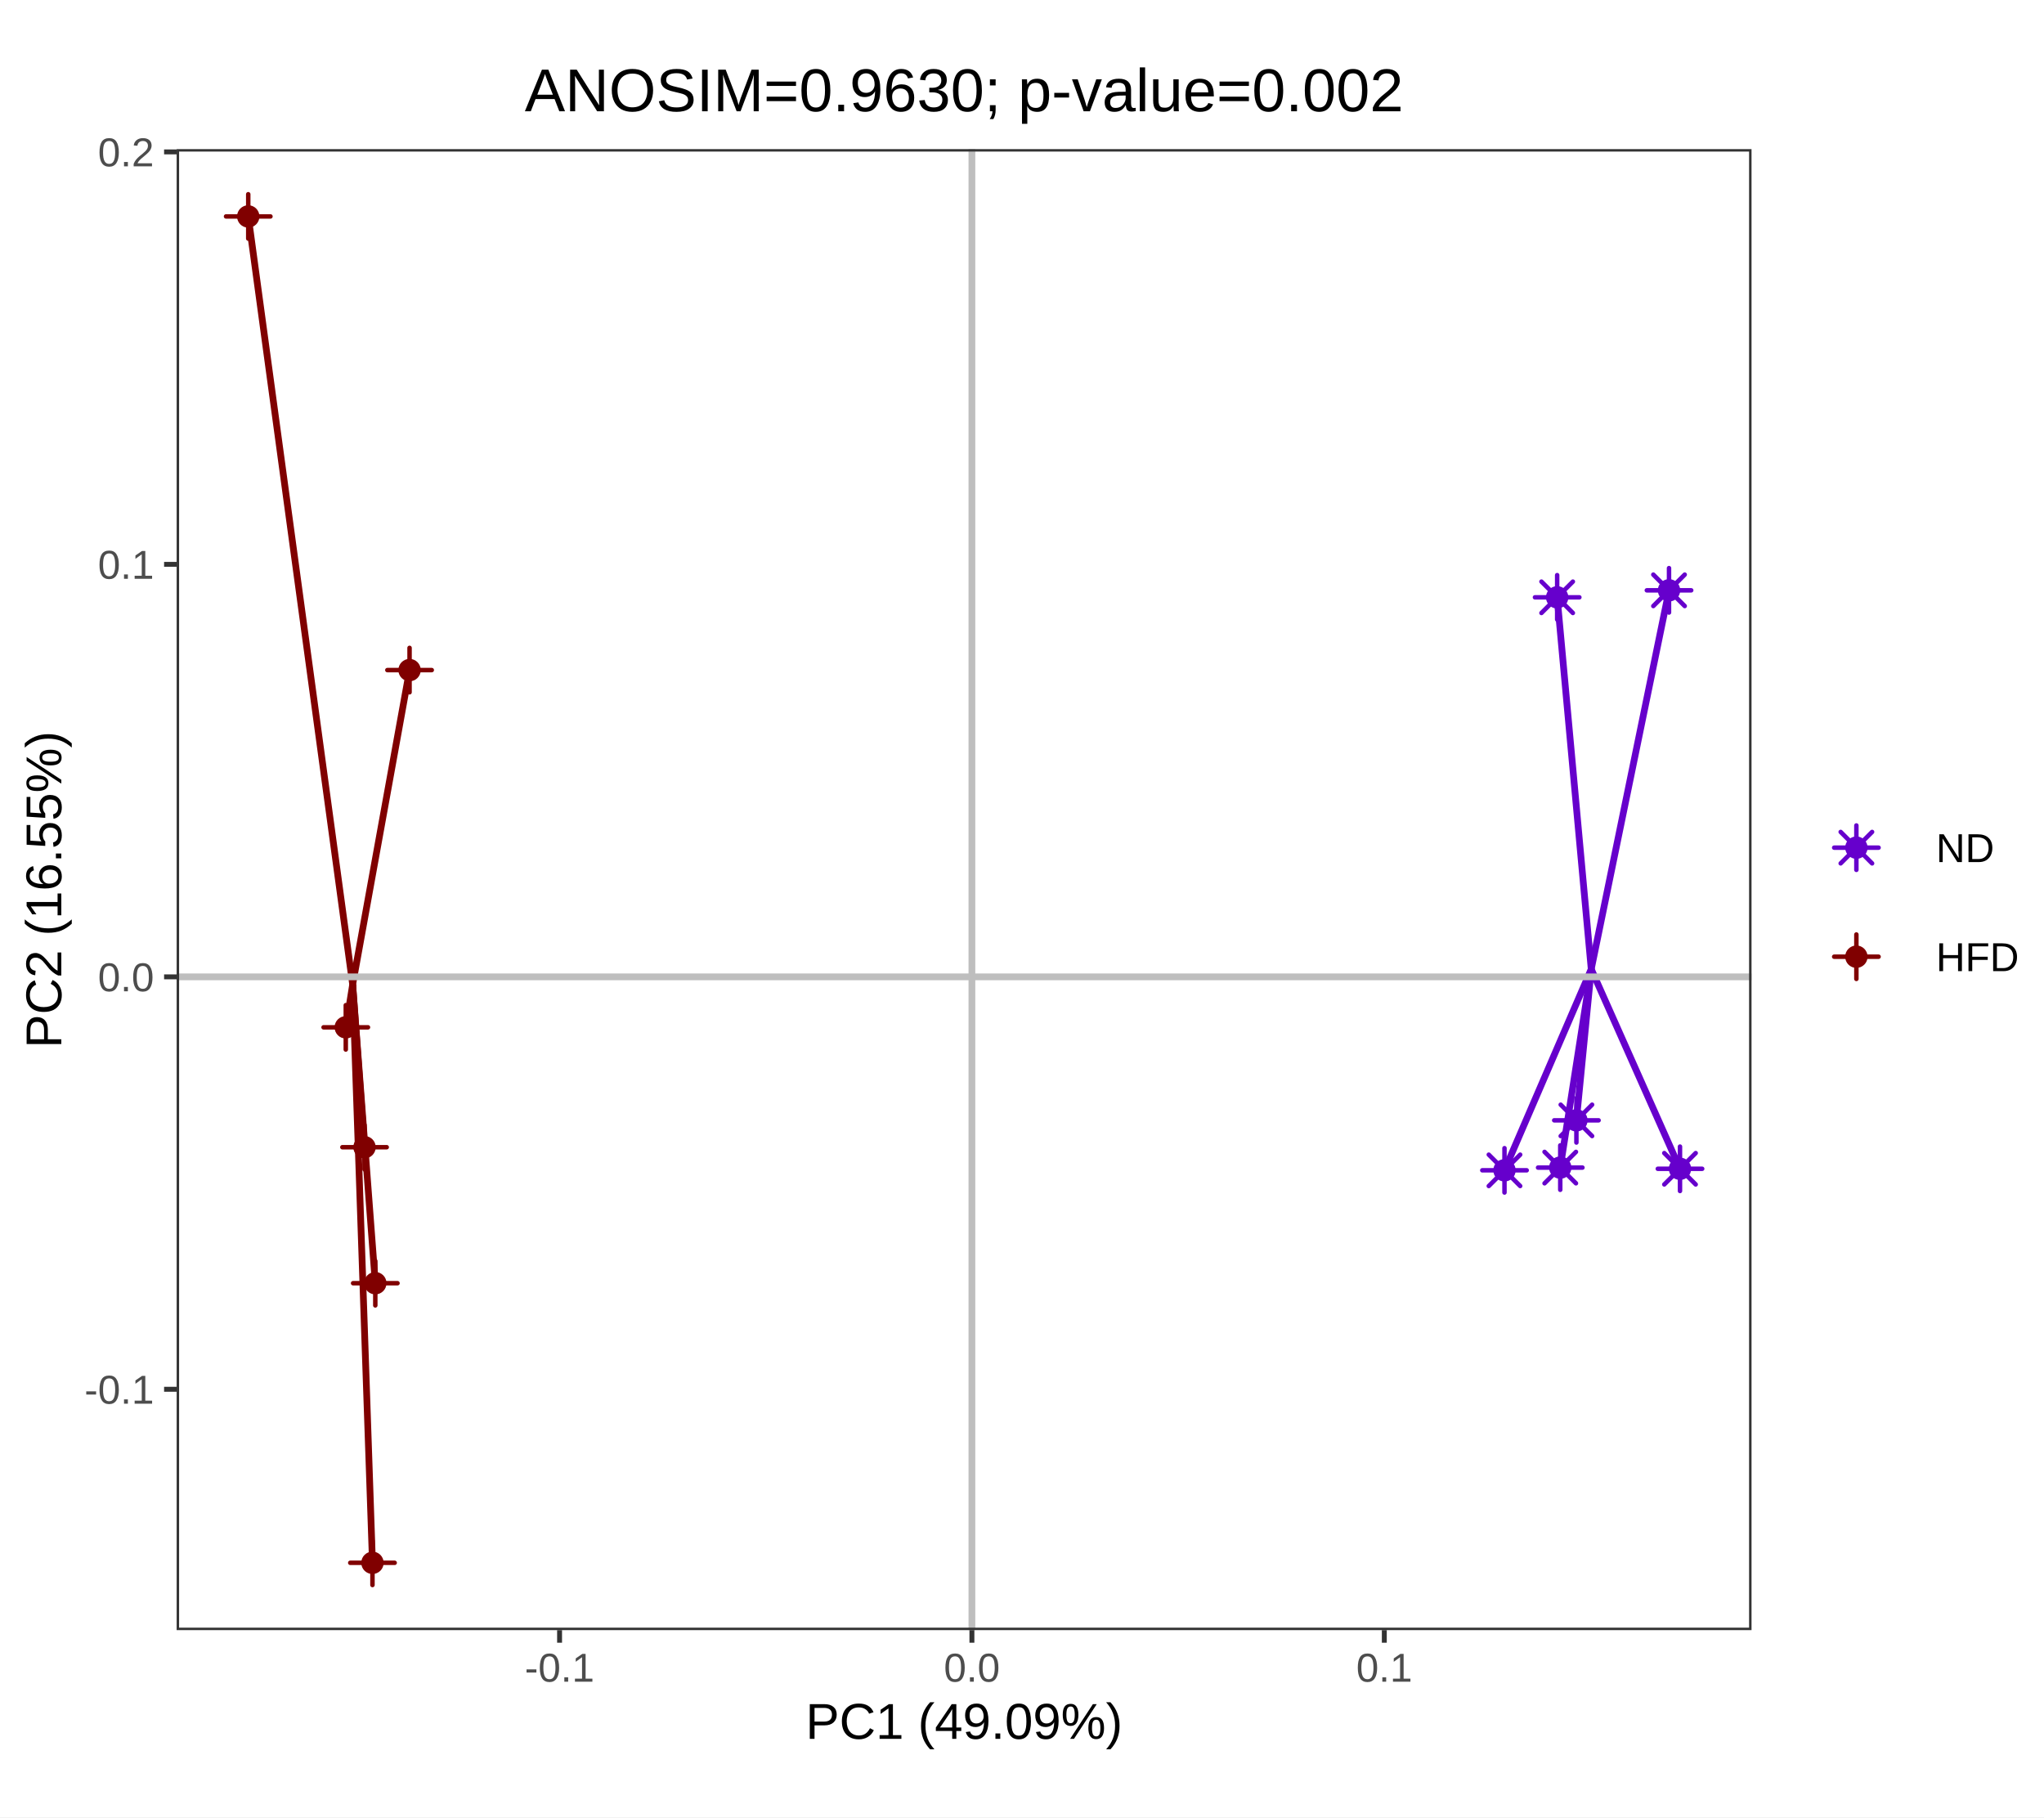
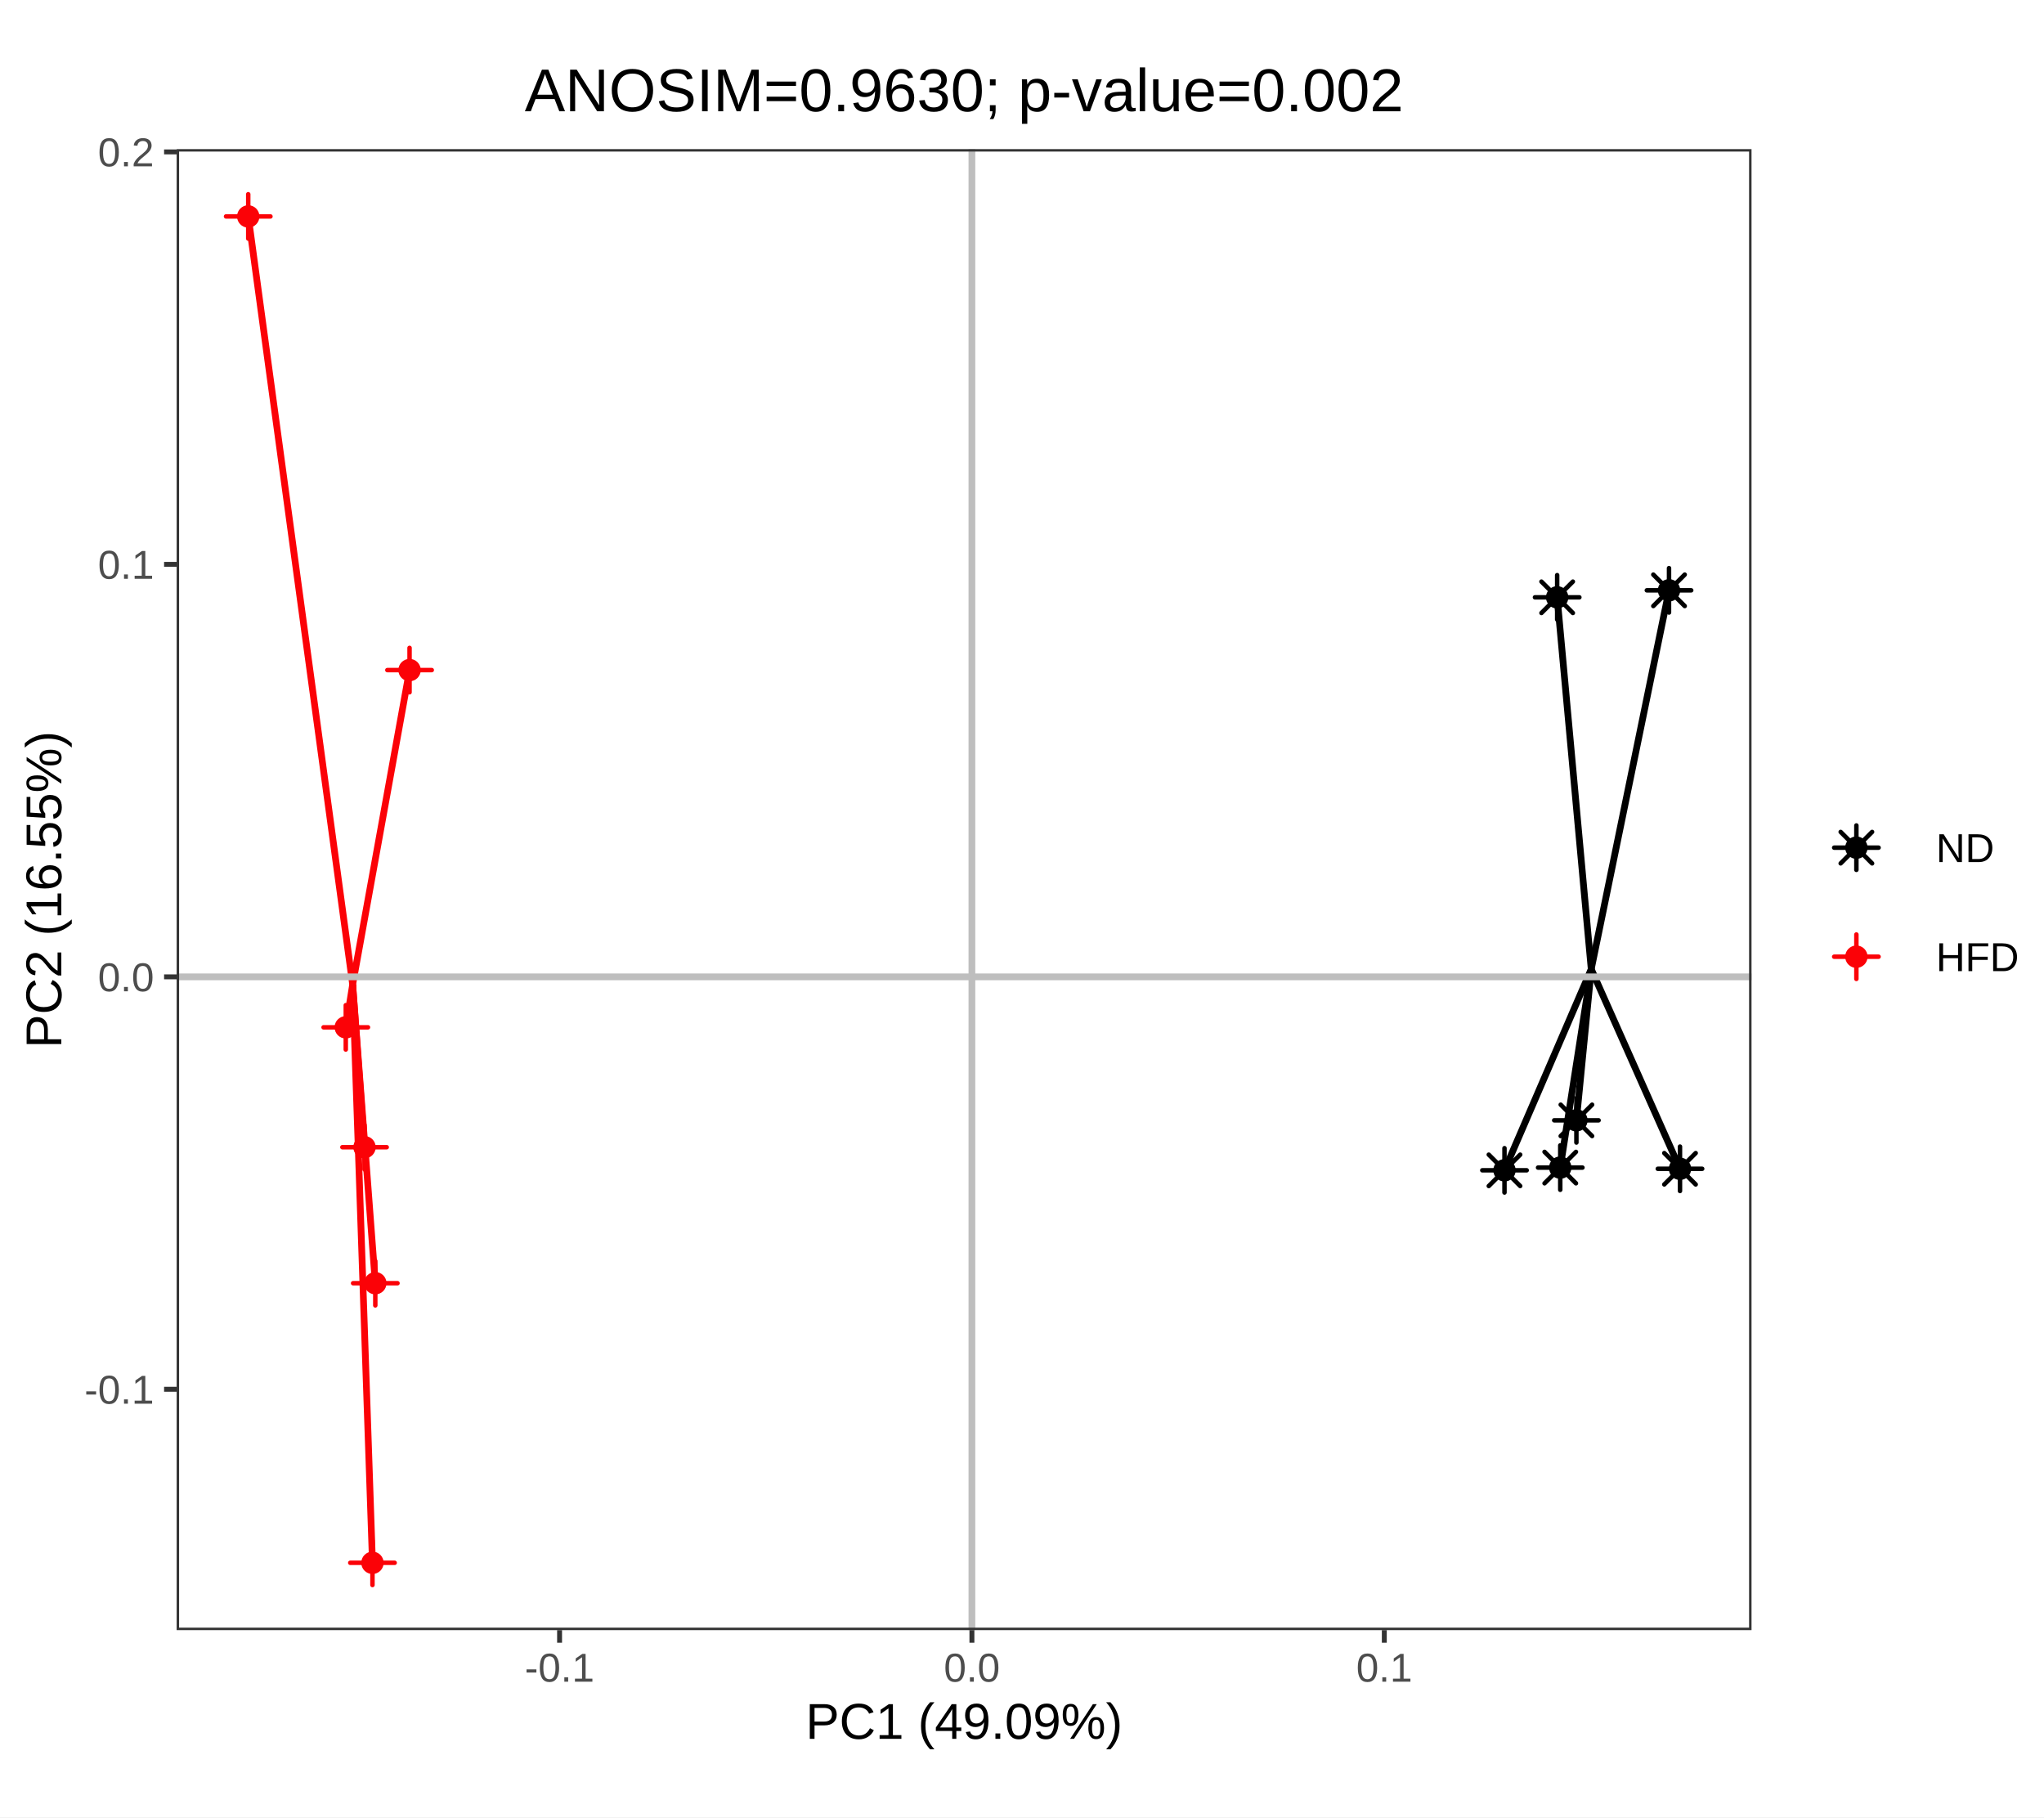
<svg xmlns="http://www.w3.org/2000/svg" class="svglite" width="324.00pt" height="288.00pt" viewBox="0 0 324.00 288.00">
  <defs>
    <style type="text/css">
    .svglite line, .svglite polyline, .svglite polygon, .svglite path, .svglite rect, .svglite circle {
      fill: none;
      stroke: #000000;
      stroke-linecap: round;
      stroke-linejoin: round;
      stroke-miterlimit: 10.00;
    }
    .svglite text {
      white-space: pre;
    }
  </style>
  </defs>
  <rect width="100%" height="100%" style="stroke: none; fill: #FFFFFF;" />
  <defs>
    <clipPath id="cpMC4wMHwzMjQuMDB8MC4wMHwyODguMDA=">
      <rect x="0.00" y="0.00" width="324.00" height="288.00" />
    </clipPath>
  </defs>
  <g clip-path="url(#cpMC4wMHwzMjQuMDB8MC4wMHwyODguMDA=)">
</g>
  <defs>
    <clipPath id="cpMC4wMHwzMjQuMDB8Ni43N3wyODEuMjM=">
      <rect x="0" y="6.77" width="324.00" height="274.46" />
    </clipPath>
  </defs>
  <g clip-path="url(#cpMC4wMHwzMjQuMDB8Ni43N3wyODEuMjM=)">
    <rect x="0" y="6.77" width="324.00" height="274.46" style="stroke-width: 0.78; stroke: #FFFFFF; fill: #FFFFFF;" />
  </g>
  <g clip-path="url(#cpMC4wMHwzMjQuMDB8MC4wMHwyODguMDA=)">
</g>
  <defs>
    <clipPath id="cpMjguMDB8Mjc3LjY1fDIzLjYzfDI1OC4zMw==">
      <rect x="28.00" y="23.63" width="249.64" height="234.70" />
    </clipPath>
  </defs>
  <g clip-path="url(#cpMjguMDB8Mjc3LjY1fDIzLjYzfDI1OC4zMw==)">
    <rect x="28.00" y="23.63" width="249.64" height="234.70" style="stroke-width: 0.78; stroke: none; fill: #FFFFFF;" />
-     <circle cx="246.83" cy="94.66" r="1.42" style="stroke-width: 0.71; stroke: #6600CC; fill: #6600CC;" />
-     <circle cx="64.92" cy="106.19" r="1.42" style="stroke-width: 0.71; stroke: #800000; fill: #800000;" />
-     <circle cx="59.04" cy="247.66" r="1.42" style="stroke-width: 0.71; stroke: #800000; fill: #800000;" />
-     <circle cx="247.32" cy="185.03" r="1.42" style="stroke-width: 0.71; stroke: #6600CC; fill: #6600CC;" />
-     <circle cx="249.88" cy="177.54" r="1.42" style="stroke-width: 0.71; stroke: #6600CC; fill: #6600CC;" />
-     <circle cx="238.48" cy="185.46" r="1.42" style="stroke-width: 0.71; stroke: #6600CC; fill: #6600CC;" />
-     <circle cx="54.81" cy="162.80" r="1.42" style="stroke-width: 0.71; stroke: #800000; fill: #800000;" />
-     <circle cx="266.30" cy="185.22" r="1.42" style="stroke-width: 0.71; stroke: #6600CC; fill: #6600CC;" />
-     <circle cx="264.56" cy="93.55" r="1.42" style="stroke-width: 0.71; stroke: #6600CC; fill: #6600CC;" />
-     <circle cx="39.35" cy="34.30" r="1.42" style="stroke-width: 0.71; stroke: #800000; fill: #800000;" />
-     <circle cx="59.49" cy="203.35" r="1.42" style="stroke-width: 0.71; stroke: #800000; fill: #800000;" />
-     <circle cx="57.78" cy="181.80" r="1.42" style="stroke-width: 0.71; stroke: #800000; fill: #800000;" />
-     <line x1="252.23" y1="153.58" x2="246.83" y2="94.66" style="stroke-width: 1.07; stroke: #6600CC; stroke-linecap: butt;" />
-     <line x1="252.23" y1="153.58" x2="247.32" y2="185.03" style="stroke-width: 1.07; stroke: #6600CC; stroke-linecap: butt;" />
-     <line x1="252.23" y1="153.58" x2="249.88" y2="177.54" style="stroke-width: 1.07; stroke: #6600CC; stroke-linecap: butt;" />
-     <line x1="252.23" y1="153.58" x2="238.48" y2="185.46" style="stroke-width: 1.07; stroke: #6600CC; stroke-linecap: butt;" />
-     <line x1="252.23" y1="153.58" x2="266.30" y2="185.22" style="stroke-width: 1.07; stroke: #6600CC; stroke-linecap: butt;" />
-     <line x1="252.23" y1="153.58" x2="264.56" y2="93.55" style="stroke-width: 1.07; stroke: #6600CC; stroke-linecap: butt;" />
-     <line x1="55.90" y1="156.02" x2="64.92" y2="106.19" style="stroke-width: 1.07; stroke: #800000; stroke-linecap: butt;" />
-     <line x1="55.90" y1="156.02" x2="59.04" y2="247.66" style="stroke-width: 1.07; stroke: #800000; stroke-linecap: butt;" />
-     <line x1="55.90" y1="156.02" x2="54.81" y2="162.80" style="stroke-width: 1.07; stroke: #800000; stroke-linecap: butt;" />
-     <line x1="55.90" y1="156.02" x2="39.35" y2="34.30" style="stroke-width: 1.07; stroke: #800000; stroke-linecap: butt;" />
-     <line x1="55.90" y1="156.02" x2="59.49" y2="203.35" style="stroke-width: 1.07; stroke: #800000; stroke-linecap: butt;" />
-     <line x1="55.90" y1="156.02" x2="57.78" y2="181.80" style="stroke-width: 1.07; stroke: #800000; stroke-linecap: butt;" />
-     <line x1="244.34" y1="97.14" x2="249.32" y2="92.17" style="stroke-width: 0.71; stroke: #6600CC;" />
-     <line x1="244.34" y1="92.17" x2="249.32" y2="97.14" style="stroke-width: 0.71; stroke: #6600CC;" />
-     <line x1="243.31" y1="94.66" x2="250.35" y2="94.66" style="stroke-width: 0.71; stroke: #6600CC;" />
-     <line x1="246.83" y1="98.18" x2="246.83" y2="91.14" style="stroke-width: 0.71; stroke: #6600CC;" />
-     <line x1="61.40" y1="106.19" x2="68.44" y2="106.19" style="stroke-width: 0.71; stroke: #800000;" />
-     <line x1="64.92" y1="109.71" x2="64.92" y2="102.67" style="stroke-width: 0.71; stroke: #800000;" />
-     <line x1="55.52" y1="247.66" x2="62.56" y2="247.66" style="stroke-width: 0.71; stroke: #800000;" />
-     <line x1="59.04" y1="251.18" x2="59.04" y2="244.14" style="stroke-width: 0.71; stroke: #800000;" />
-     <line x1="244.83" y1="187.52" x2="249.81" y2="182.54" style="stroke-width: 0.71; stroke: #6600CC;" />
-     <line x1="244.83" y1="182.54" x2="249.81" y2="187.52" style="stroke-width: 0.71; stroke: #6600CC;" />
-     <line x1="243.80" y1="185.03" x2="250.84" y2="185.03" style="stroke-width: 0.71; stroke: #6600CC;" />
-     <line x1="247.32" y1="188.55" x2="247.32" y2="181.51" style="stroke-width: 0.71; stroke: #6600CC;" />
-     <line x1="247.39" y1="180.03" x2="252.37" y2="175.06" style="stroke-width: 0.71; stroke: #6600CC;" />
-     <line x1="247.39" y1="175.06" x2="252.37" y2="180.03" style="stroke-width: 0.71; stroke: #6600CC;" />
-     <line x1="246.36" y1="177.54" x2="253.40" y2="177.54" style="stroke-width: 0.71; stroke: #6600CC;" />
-     <line x1="249.88" y1="181.06" x2="249.88" y2="174.02" style="stroke-width: 0.71; stroke: #6600CC;" />
-     <line x1="235.99" y1="187.95" x2="240.97" y2="182.98" style="stroke-width: 0.71; stroke: #6600CC;" />
-     <line x1="235.99" y1="182.98" x2="240.97" y2="187.95" style="stroke-width: 0.71; stroke: #6600CC;" />
-     <line x1="234.96" y1="185.46" x2="242.00" y2="185.46" style="stroke-width: 0.71; stroke: #6600CC;" />
-     <line x1="238.48" y1="188.98" x2="238.48" y2="181.95" style="stroke-width: 0.71; stroke: #6600CC;" />
-     <line x1="51.29" y1="162.80" x2="58.33" y2="162.80" style="stroke-width: 0.71; stroke: #800000;" />
-     <line x1="54.81" y1="166.32" x2="54.81" y2="159.29" style="stroke-width: 0.71; stroke: #800000;" />
-     <line x1="263.81" y1="187.70" x2="268.79" y2="182.73" style="stroke-width: 0.71; stroke: #6600CC;" />
-     <line x1="263.81" y1="182.73" x2="268.79" y2="187.70" style="stroke-width: 0.71; stroke: #6600CC;" />
-     <line x1="262.78" y1="185.22" x2="269.82" y2="185.22" style="stroke-width: 0.71; stroke: #6600CC;" />
-     <line x1="266.30" y1="188.74" x2="266.30" y2="181.70" style="stroke-width: 0.71; stroke: #6600CC;" />
-     <line x1="262.07" y1="96.04" x2="267.05" y2="91.06" style="stroke-width: 0.71; stroke: #6600CC;" />
-     <line x1="262.07" y1="91.06" x2="267.05" y2="96.04" style="stroke-width: 0.71; stroke: #6600CC;" />
-     <line x1="261.04" y1="93.55" x2="268.08" y2="93.55" style="stroke-width: 0.71; stroke: #6600CC;" />
-     <line x1="264.56" y1="97.07" x2="264.56" y2="90.03" style="stroke-width: 0.71; stroke: #6600CC;" />
-     <line x1="35.83" y1="34.30" x2="42.87" y2="34.30" style="stroke-width: 0.71; stroke: #800000;" />
-     <line x1="39.35" y1="37.81" x2="39.35" y2="30.78" style="stroke-width: 0.71; stroke: #800000;" />
-     <line x1="55.97" y1="203.35" x2="63.01" y2="203.35" style="stroke-width: 0.71; stroke: #800000;" />
-     <line x1="59.49" y1="206.87" x2="59.49" y2="199.83" style="stroke-width: 0.71; stroke: #800000;" />
-     <line x1="54.27" y1="181.80" x2="61.30" y2="181.80" style="stroke-width: 0.71; stroke: #800000;" />
-     <line x1="57.78" y1="185.32" x2="57.78" y2="178.28" style="stroke-width: 0.71; stroke: #800000;" />
+     <circle cx="246.83" cy="94.66" r="1.42" style="stroke-width: 0.71; fill: #000000;" />
+     <circle cx="64.92" cy="106.19" r="1.42" style="stroke-width: 0.71; stroke: #FB0207; fill: #FB0207;" />
+     <circle cx="59.04" cy="247.66" r="1.42" style="stroke-width: 0.71; stroke: #FB0207; fill: #FB0207;" />
+     <circle cx="247.32" cy="185.03" r="1.42" style="stroke-width: 0.71; fill: #000000;" />
+     <circle cx="249.88" cy="177.54" r="1.42" style="stroke-width: 0.71; fill: #000000;" />
+     <circle cx="238.48" cy="185.46" r="1.42" style="stroke-width: 0.71; fill: #000000;" />
+     <circle cx="54.81" cy="162.80" r="1.42" style="stroke-width: 0.71; stroke: #FB0207; fill: #FB0207;" />
+     <circle cx="266.30" cy="185.22" r="1.42" style="stroke-width: 0.71; fill: #000000;" />
+     <circle cx="264.56" cy="93.55" r="1.42" style="stroke-width: 0.71; fill: #000000;" />
+     <circle cx="39.35" cy="34.30" r="1.42" style="stroke-width: 0.71; stroke: #FB0207; fill: #FB0207;" />
+     <circle cx="59.49" cy="203.35" r="1.42" style="stroke-width: 0.71; stroke: #FB0207; fill: #FB0207;" />
+     <circle cx="57.78" cy="181.80" r="1.42" style="stroke-width: 0.71; stroke: #FB0207; fill: #FB0207;" />
+     <line x1="252.23" y1="153.58" x2="246.83" y2="94.66" style="stroke-width: 1.07; stroke-linecap: butt;" />
+     <line x1="252.23" y1="153.58" x2="247.32" y2="185.03" style="stroke-width: 1.07; stroke-linecap: butt;" />
+     <line x1="252.23" y1="153.58" x2="249.88" y2="177.54" style="stroke-width: 1.07; stroke-linecap: butt;" />
+     <line x1="252.23" y1="153.58" x2="238.48" y2="185.46" style="stroke-width: 1.07; stroke-linecap: butt;" />
+     <line x1="252.23" y1="153.58" x2="266.30" y2="185.22" style="stroke-width: 1.07; stroke-linecap: butt;" />
+     <line x1="252.23" y1="153.58" x2="264.56" y2="93.55" style="stroke-width: 1.07; stroke-linecap: butt;" />
+     <line x1="55.90" y1="156.02" x2="64.92" y2="106.19" style="stroke-width: 1.07; stroke: #FB0207; stroke-linecap: butt;" />
+     <line x1="55.90" y1="156.02" x2="59.04" y2="247.66" style="stroke-width: 1.07; stroke: #FB0207; stroke-linecap: butt;" />
+     <line x1="55.90" y1="156.02" x2="54.81" y2="162.80" style="stroke-width: 1.07; stroke: #FB0207; stroke-linecap: butt;" />
+     <line x1="55.90" y1="156.02" x2="39.35" y2="34.30" style="stroke-width: 1.07; stroke: #FB0207; stroke-linecap: butt;" />
+     <line x1="55.90" y1="156.02" x2="59.49" y2="203.35" style="stroke-width: 1.07; stroke: #FB0207; stroke-linecap: butt;" />
+     <line x1="55.90" y1="156.02" x2="57.78" y2="181.80" style="stroke-width: 1.07; stroke: #FB0207; stroke-linecap: butt;" />
+     <line x1="244.34" y1="97.14" x2="249.32" y2="92.17" style="stroke-width: 0.71;" />
+     <line x1="244.34" y1="92.17" x2="249.32" y2="97.14" style="stroke-width: 0.71;" />
+     <line x1="243.31" y1="94.66" x2="250.35" y2="94.66" style="stroke-width: 0.71;" />
+     <line x1="246.83" y1="98.18" x2="246.83" y2="91.14" style="stroke-width: 0.71;" />
+     <line x1="61.40" y1="106.19" x2="68.44" y2="106.19" style="stroke-width: 0.71; stroke: #FB0207;" />
+     <line x1="64.92" y1="109.71" x2="64.92" y2="102.67" style="stroke-width: 0.71; stroke: #FB0207;" />
+     <line x1="55.52" y1="247.66" x2="62.56" y2="247.66" style="stroke-width: 0.71; stroke: #FB0207;" />
+     <line x1="59.04" y1="251.18" x2="59.04" y2="244.14" style="stroke-width: 0.71; stroke: #FB0207;" />
+     <line x1="244.83" y1="187.52" x2="249.81" y2="182.54" style="stroke-width: 0.71;" />
+     <line x1="244.83" y1="182.54" x2="249.81" y2="187.52" style="stroke-width: 0.71;" />
+     <line x1="243.80" y1="185.03" x2="250.84" y2="185.03" style="stroke-width: 0.71;" />
+     <line x1="247.32" y1="188.55" x2="247.32" y2="181.51" style="stroke-width: 0.71;" />
+     <line x1="247.39" y1="180.03" x2="252.37" y2="175.06" style="stroke-width: 0.71;" />
+     <line x1="247.39" y1="175.06" x2="252.37" y2="180.03" style="stroke-width: 0.71;" />
+     <line x1="246.36" y1="177.54" x2="253.40" y2="177.54" style="stroke-width: 0.71;" />
+     <line x1="249.88" y1="181.06" x2="249.88" y2="174.02" style="stroke-width: 0.71;" />
+     <line x1="235.99" y1="187.95" x2="240.97" y2="182.98" style="stroke-width: 0.71;" />
+     <line x1="235.99" y1="182.98" x2="240.97" y2="187.95" style="stroke-width: 0.71;" />
+     <line x1="234.96" y1="185.46" x2="242.00" y2="185.46" style="stroke-width: 0.71;" />
+     <line x1="238.48" y1="188.98" x2="238.48" y2="181.95" style="stroke-width: 0.71;" />
+     <line x1="51.29" y1="162.80" x2="58.33" y2="162.80" style="stroke-width: 0.71; stroke: #FB0207;" />
+     <line x1="54.81" y1="166.32" x2="54.81" y2="159.29" style="stroke-width: 0.71; stroke: #FB0207;" />
+     <line x1="263.81" y1="187.70" x2="268.79" y2="182.73" style="stroke-width: 0.71;" />
+     <line x1="263.81" y1="182.73" x2="268.79" y2="187.70" style="stroke-width: 0.71;" />
+     <line x1="262.78" y1="185.22" x2="269.82" y2="185.22" style="stroke-width: 0.71;" />
+     <line x1="266.30" y1="188.74" x2="266.30" y2="181.70" style="stroke-width: 0.71;" />
+     <line x1="262.07" y1="96.04" x2="267.05" y2="91.06" style="stroke-width: 0.71;" />
+     <line x1="262.07" y1="91.06" x2="267.05" y2="96.04" style="stroke-width: 0.71;" />
+     <line x1="261.04" y1="93.55" x2="268.08" y2="93.55" style="stroke-width: 0.71;" />
+     <line x1="264.56" y1="97.07" x2="264.56" y2="90.03" style="stroke-width: 0.71;" />
+     <line x1="35.83" y1="34.30" x2="42.87" y2="34.30" style="stroke-width: 0.71; stroke: #FB0207;" />
+     <line x1="39.35" y1="37.81" x2="39.35" y2="30.78" style="stroke-width: 0.71; stroke: #FB0207;" />
+     <line x1="55.97" y1="203.35" x2="63.01" y2="203.35" style="stroke-width: 0.71; stroke: #FB0207;" />
+     <line x1="59.49" y1="206.87" x2="59.49" y2="199.83" style="stroke-width: 0.71; stroke: #FB0207;" />
+     <line x1="54.27" y1="181.80" x2="61.30" y2="181.80" style="stroke-width: 0.71; stroke: #FB0207;" />
+     <line x1="57.78" y1="185.32" x2="57.78" y2="178.28" style="stroke-width: 0.71; stroke: #FB0207;" />
    <line x1="28.00" y1="154.80" x2="277.65" y2="154.80" style="stroke-width: 1.07; stroke: #BEBEBE; stroke-linecap: butt;" />
    <line x1="154.06" y1="258.33" x2="154.06" y2="23.63" style="stroke-width: 1.07; stroke: #BEBEBE; stroke-linecap: butt;" />
    <rect x="28.00" y="23.63" width="249.64" height="234.70" style="stroke-width: 0.78; stroke: #333333;" />
  </g>
  <g clip-path="url(#cpMC4wMHwzMjQuMDB8MC4wMHwyODguMDA=)">
    <text x="24.42" y="222.45" text-anchor="end" style="font-size: 6.40px;fill: #4D4D4D; font-family: &quot;Arial&quot;;" textLength="11.02px" lengthAdjust="spacingAndGlyphs">-0.1</text>
    <text x="24.42" y="157.09" text-anchor="end" style="font-size: 6.40px;fill: #4D4D4D; font-family: &quot;Arial&quot;;" textLength="8.89px" lengthAdjust="spacingAndGlyphs">0.0</text>
    <text x="24.42" y="91.72" text-anchor="end" style="font-size: 6.40px;fill: #4D4D4D; font-family: &quot;Arial&quot;;" textLength="8.89px" lengthAdjust="spacingAndGlyphs">0.1</text>
    <text x="24.42" y="26.36" text-anchor="end" style="font-size: 6.40px;fill: #4D4D4D; font-family: &quot;Arial&quot;;" textLength="8.89px" lengthAdjust="spacingAndGlyphs">0.2</text>
    <polyline points="26.01,220.16 28.00,220.16 " style="stroke-width: 0.78; stroke: #333333; stroke-linecap: butt;" />
    <polyline points="26.01,154.80 28.00,154.80 " style="stroke-width: 0.78; stroke: #333333; stroke-linecap: butt;" />
    <polyline points="26.01,89.43 28.00,89.43 " style="stroke-width: 0.78; stroke: #333333; stroke-linecap: butt;" />
    <polyline points="26.01,24.07 28.00,24.07 " style="stroke-width: 0.78; stroke: #333333; stroke-linecap: butt;" />
    <polyline points="88.70,260.32 88.70,258.33 " style="stroke-width: 0.78; stroke: #333333; stroke-linecap: butt;" />
    <polyline points="154.06,260.32 154.06,258.33 " style="stroke-width: 0.78; stroke: #333333; stroke-linecap: butt;" />
    <polyline points="219.43,260.32 219.43,258.33 " style="stroke-width: 0.78; stroke: #333333; stroke-linecap: butt;" />
    <text x="88.70" y="266.50" text-anchor="middle" style="font-size: 6.40px;fill: #4D4D4D; font-family: &quot;Arial&quot;;" textLength="11.02px" lengthAdjust="spacingAndGlyphs">-0.1</text>
    <text x="154.06" y="266.50" text-anchor="middle" style="font-size: 6.40px;fill: #4D4D4D; font-family: &quot;Arial&quot;;" textLength="8.89px" lengthAdjust="spacingAndGlyphs">0.0</text>
    <text x="219.43" y="266.50" text-anchor="middle" style="font-size: 6.40px;fill: #4D4D4D; font-family: &quot;Arial&quot;;" textLength="8.89px" lengthAdjust="spacingAndGlyphs">0.1</text>
    <text x="152.83" y="275.56" text-anchor="middle" style="font-size: 8.00px; font-family: &quot;Arial&quot;;" textLength="50.25px" lengthAdjust="spacingAndGlyphs">PC1 (49.09%)</text>
    <text transform="translate(9.72,140.98) rotate(-90)" text-anchor="middle" style="font-size: 8.00px; font-family: &quot;Arial&quot;;" textLength="50.25px" lengthAdjust="spacingAndGlyphs">PC2 (16.55%)</text>
    <rect x="285.62" y="125.69" width="17.28" height="17.28" style="stroke-width: 0.78; stroke: none; fill: #FFFFFF;" />
-     <circle cx="294.26" cy="134.33" r="1.42" style="stroke-width: 0.71; stroke: #6600CC; fill: #6600CC;" />
-     <line x1="291.77" y1="136.82" x2="296.75" y2="131.84" style="stroke-width: 0.71; stroke: #6600CC;" />
-     <line x1="291.77" y1="131.84" x2="296.75" y2="136.82" style="stroke-width: 0.71; stroke: #6600CC;" />
-     <line x1="290.74" y1="134.33" x2="297.78" y2="134.33" style="stroke-width: 0.71; stroke: #6600CC;" />
-     <line x1="294.26" y1="137.85" x2="294.26" y2="130.81" style="stroke-width: 0.71; stroke: #6600CC;" />
+     <circle cx="294.26" cy="134.33" r="1.42" style="stroke-width: 0.71; fill: #000000;" />
+     <line x1="291.77" y1="136.82" x2="296.75" y2="131.84" style="stroke-width: 0.71;" />
+     <line x1="291.77" y1="131.84" x2="296.75" y2="136.82" style="stroke-width: 0.71;" />
+     <line x1="290.74" y1="134.33" x2="297.78" y2="134.33" style="stroke-width: 0.71;" />
+     <line x1="294.26" y1="137.85" x2="294.26" y2="130.81" style="stroke-width: 0.71;" />
    <rect x="285.62" y="142.97" width="17.28" height="17.28" style="stroke-width: 0.78; stroke: none; fill: #FFFFFF;" />
-     <circle cx="294.26" cy="151.61" r="1.42" style="stroke-width: 0.71; stroke: #800000; fill: #800000;" />
-     <line x1="290.74" y1="151.61" x2="297.78" y2="151.61" style="stroke-width: 0.71; stroke: #800000;" />
-     <line x1="294.26" y1="155.13" x2="294.26" y2="148.09" style="stroke-width: 0.71; stroke: #800000;" />
+     <circle cx="294.26" cy="151.61" r="1.42" style="stroke-width: 0.71; stroke: #FB0207; fill: #FB0207;" />
+     <line x1="290.74" y1="151.61" x2="297.78" y2="151.61" style="stroke-width: 0.71; stroke: #FB0207;" />
+     <line x1="294.26" y1="155.13" x2="294.26" y2="148.09" style="stroke-width: 0.71; stroke: #FB0207;" />
    <text x="306.88" y="136.62" style="font-size: 6.40px; font-family: &quot;Arial&quot;;" textLength="9.23px" lengthAdjust="spacingAndGlyphs">ND</text>
    <text x="306.88" y="153.90" style="font-size: 6.40px; font-family: &quot;Arial&quot;;" textLength="13.13px" lengthAdjust="spacingAndGlyphs">HFD</text>
    <text x="152.83" y="17.63" text-anchor="middle" style="font-size: 9.60px; font-family: &quot;Arial&quot;;" textLength="139.17px" lengthAdjust="spacingAndGlyphs">ANOSIM=0.9630; p-value=0.002</text>
  </g>
</svg>
